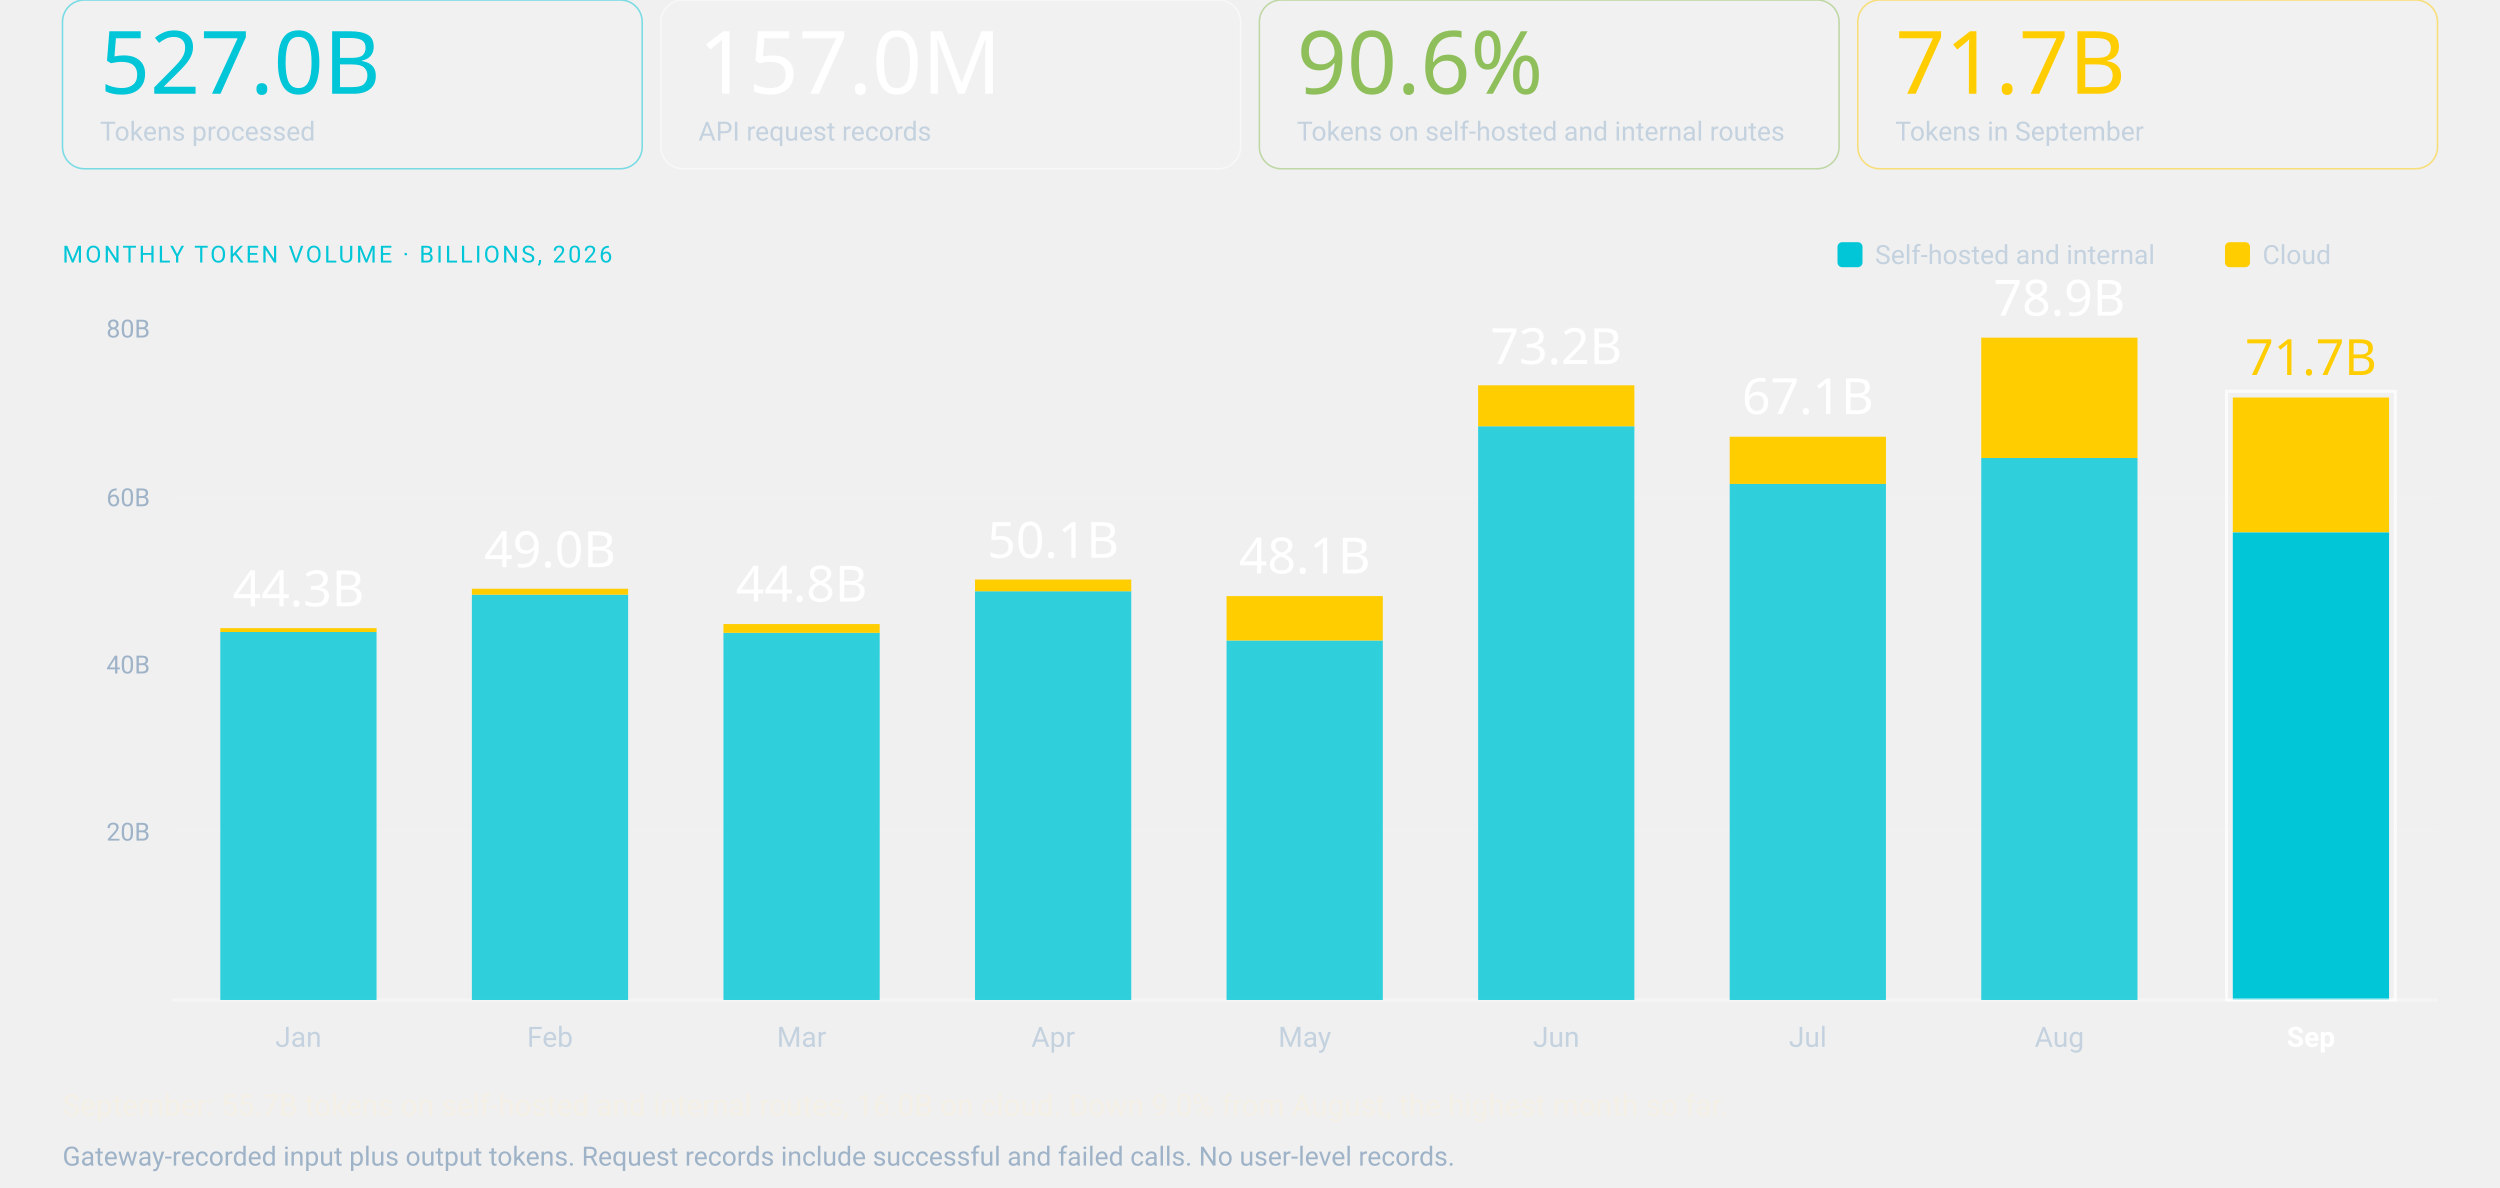
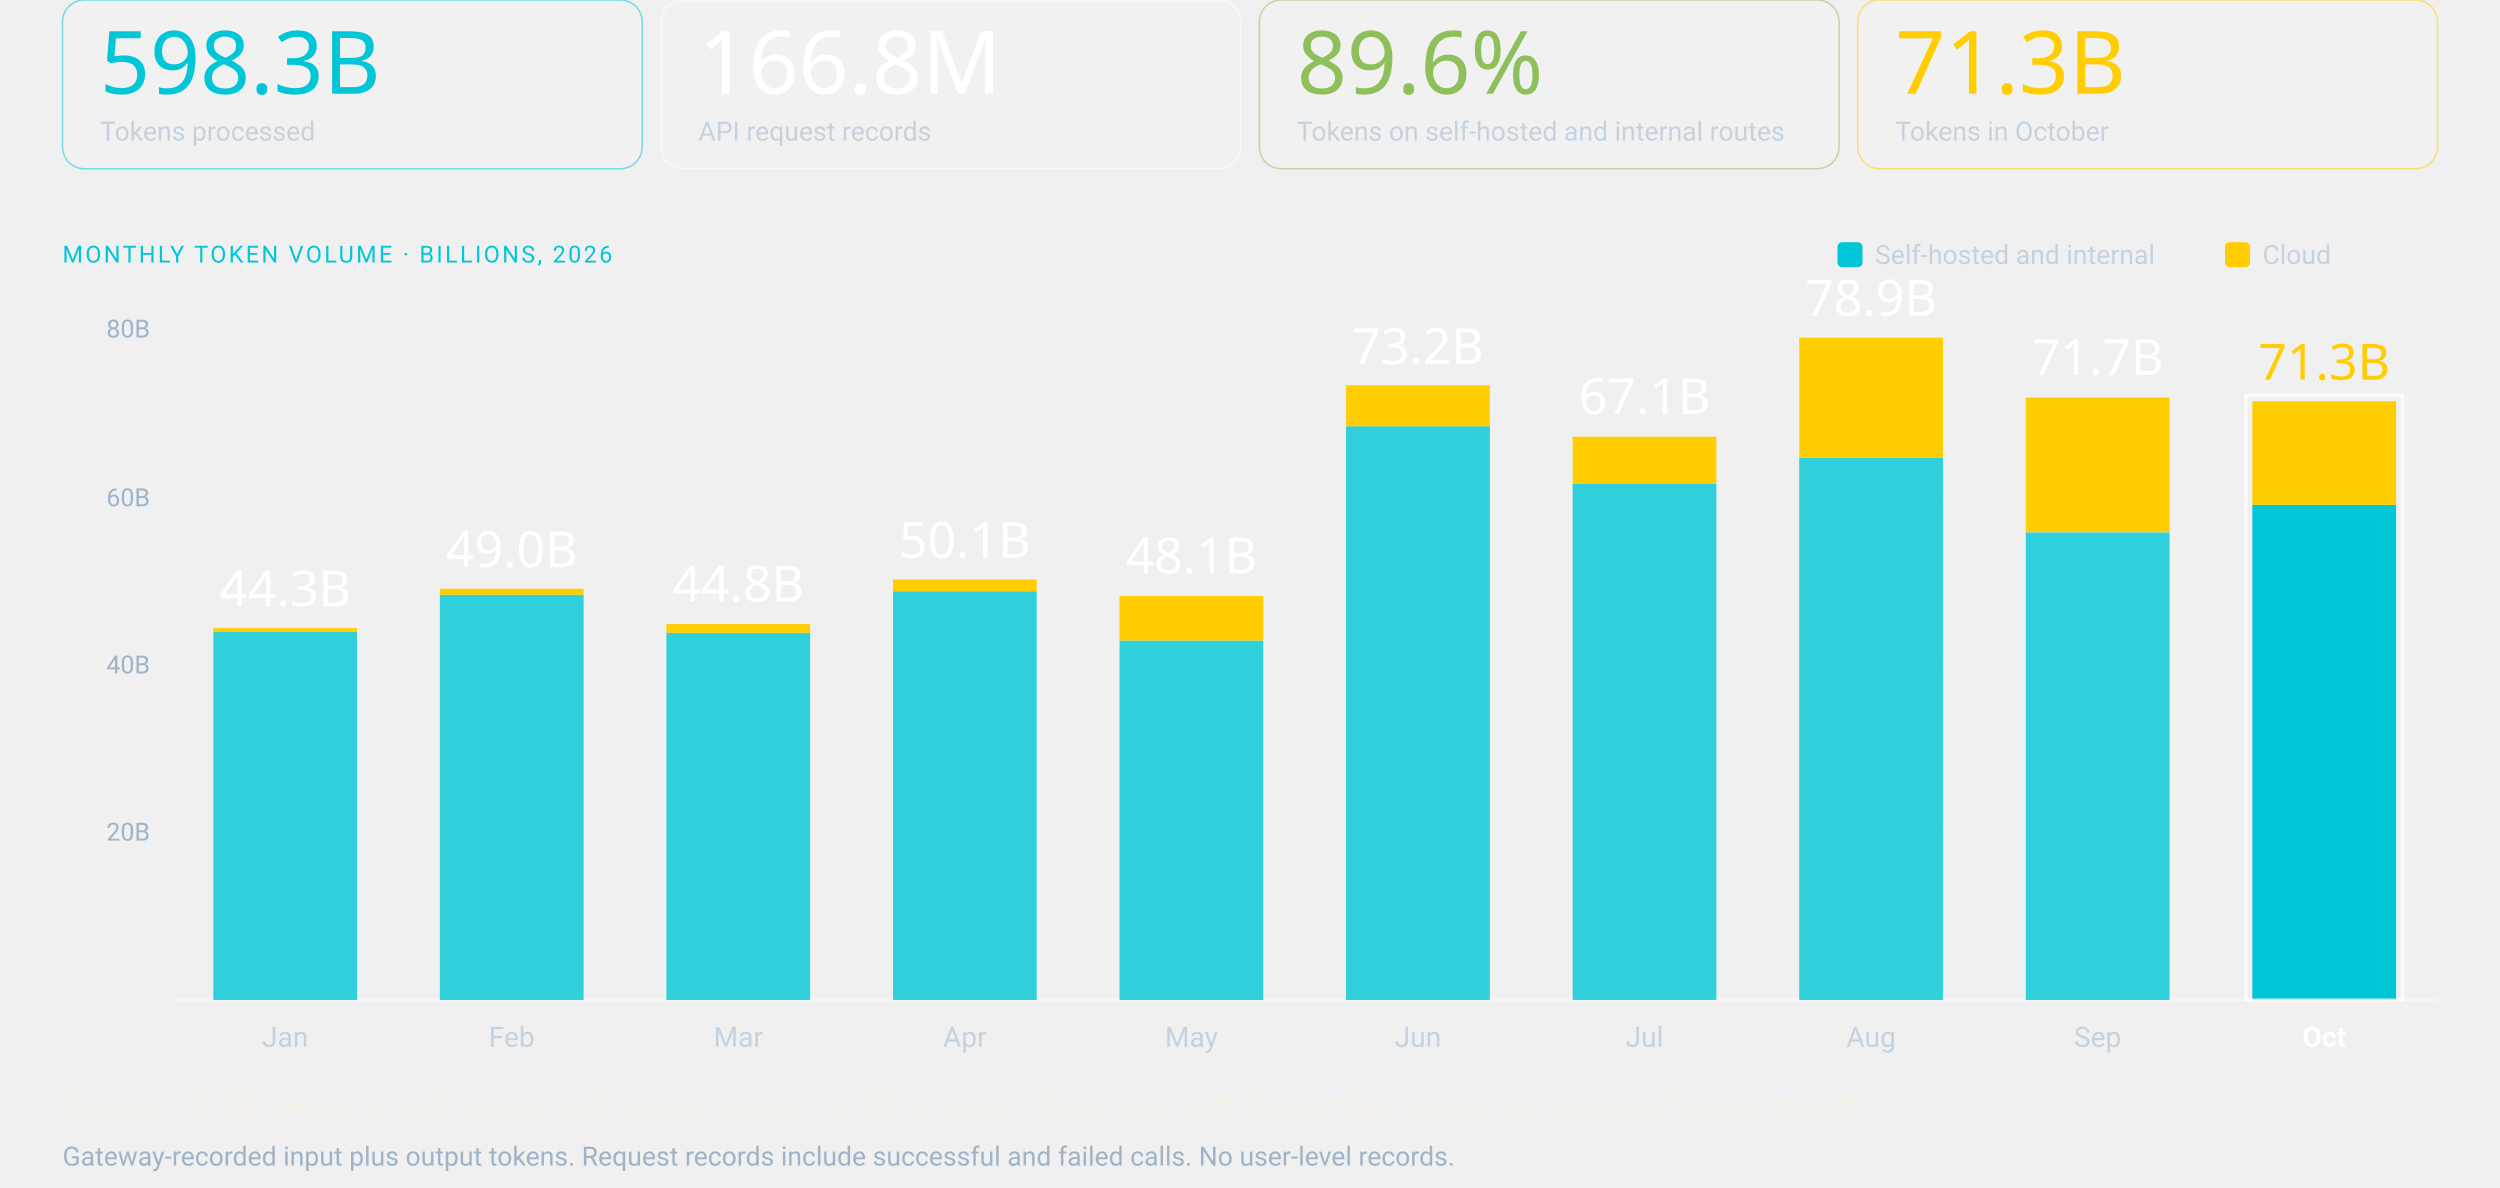
<svg xmlns="http://www.w3.org/2000/svg" viewBox="0 0 1600 760" preserveAspectRatio="xMidYMid meet" font-family="Roboto, Arial, sans-serif">
  <rect x="40" y="0" width="371" height="108" rx="14" fill="#ffffff" fill-opacity=".06" stroke="#00C6D7" stroke-opacity=".5" />
-   <text x="64" y="60" fill="#00C6D7" font-size="56" font-family="Teko, sans-serif">527.0B</text>
+   <text x="64" y="60" fill="#00C6D7" font-size="56" font-family="Teko, sans-serif">598.3B</text>
  <text x="64" y="90" fill="#c4d2df" font-size="17">Tokens processed</text>
  <rect x="423" y="0" width="371" height="108" rx="14" fill="#ffffff" fill-opacity=".06" stroke="#ffffff" stroke-opacity=".5" />
-   <text x="447" y="60" fill="#ffffff" font-size="56" font-family="Teko, sans-serif">157.0M</text>
+   <text x="447" y="60" fill="#ffffff" font-size="56" font-family="Teko, sans-serif">166.8M</text>
  <text x="447" y="90" fill="#c4d2df" font-size="17">API request records</text>
  <rect x="806" y="0" width="371" height="108" rx="14" fill="#ffffff" fill-opacity=".06" stroke="#8fbf5a" stroke-opacity=".5" />
-   <text x="830" y="60" fill="#8fbf5a" font-size="56" font-family="Teko, sans-serif">90.6%</text>
+   <text x="830" y="60" fill="#8fbf5a" font-size="56" font-family="Teko, sans-serif">89.6%</text>
  <text x="830" y="90" fill="#c4d2df" font-size="17">Tokens on self-hosted and internal routes</text>
  <rect x="1189" y="0" width="371" height="108" rx="14" fill="#ffffff" fill-opacity=".06" stroke="#FFCD00" stroke-opacity=".5" />
-   <text x="1213" y="60" fill="#FFCD00" font-size="56" font-family="Teko, sans-serif">71.7B</text>
-   <text x="1213" y="90" fill="#c4d2df" font-size="17">Tokens in September</text>
+   <text x="1213" y="60" fill="#FFCD00" font-size="56" font-family="Teko, sans-serif">71.3B</text>
+   <text x="1213" y="90" fill="#c4d2df" font-size="17">Tokens in October</text>
  <text x="40" y="168" fill="#00C6D7" font-size="15" letter-spacing="1.5">MONTHLY TOKEN VOLUME · BILLIONS, 2026</text>
  <rect x="1176" y="155" width="16" height="16" rx="3" fill="#00C6D7" />
  <text x="1200" y="169" fill="#c4d2df" font-size="17">Self-hosted and internal</text>
  <rect x="1424" y="155" width="16" height="16" rx="3" fill="#FFCD00" />
  <text x="1448" y="169" fill="#c4d2df" font-size="17">Cloud</text>
  <path d="M 110 532 L 1560 532" stroke="#ffffff" stroke-opacity=".1" />
  <text x="96" y="538" fill="#9fb3c8" font-size="16" text-anchor="end">20B</text>
  <path d="M 110 425 L 1560 425" stroke="#ffffff" stroke-opacity=".1" />
  <text x="96" y="431" fill="#9fb3c8" font-size="16" text-anchor="end">40B</text>
  <path d="M 110 318 L 1560 318" stroke="#ffffff" stroke-opacity=".1" />
  <text x="96" y="324" fill="#9fb3c8" font-size="16" text-anchor="end">60B</text>
  <path d="M 110 210 L 1560 210" stroke="#ffffff" stroke-opacity=".1" />
  <text x="96" y="216" fill="#9fb3c8" font-size="16" text-anchor="end">80B</text>
  <path d="M 110 640 L 1560 640" stroke="#ffffff" stroke-opacity=".35" stroke-width="2" />
-   <rect x="141" y="404.4" width="100" height="235.6" fill="#00C6D7" fill-opacity="0.8" />
-   <rect x="141" y="402.0" width="100" height="2.5" fill="#FFCD00" />
-   <text x="191" y="388" fill="#ffffff" font-size="32" font-family="Teko, sans-serif" text-anchor="middle">44.3B</text>
-   <text x="191" y="670" fill="#c4d2df" font-size="18" text-anchor="middle">Jan</text>
-   <rect x="302" y="380.6" width="100" height="259.4" fill="#00C6D7" fill-opacity="0.8" />
-   <rect x="302" y="376.8" width="100" height="3.8" fill="#FFCD00" />
-   <text x="352" y="363" fill="#ffffff" font-size="32" font-family="Teko, sans-serif" text-anchor="middle">49.0B</text>
-   <text x="352" y="670" fill="#c4d2df" font-size="18" text-anchor="middle">Feb</text>
-   <rect x="463" y="405.0" width="100" height="235.0" fill="#00C6D7" fill-opacity="0.8" />
-   <rect x="463" y="399.4" width="100" height="5.6" fill="#FFCD00" />
-   <text x="513" y="385" fill="#ffffff" font-size="32" font-family="Teko, sans-serif" text-anchor="middle">44.8B</text>
-   <text x="513" y="670" fill="#c4d2df" font-size="18" text-anchor="middle">Mar</text>
-   <rect x="624" y="378.4" width="100" height="261.6" fill="#00C6D7" fill-opacity="0.8" />
-   <rect x="624" y="370.9" width="100" height="7.5" fill="#FFCD00" />
-   <text x="674" y="357" fill="#ffffff" font-size="32" font-family="Teko, sans-serif" text-anchor="middle">50.1B</text>
-   <text x="674" y="670" fill="#c4d2df" font-size="18" text-anchor="middle">Apr</text>
-   <rect x="785" y="409.9" width="100" height="230.1" fill="#00C6D7" fill-opacity="0.8" />
-   <rect x="785" y="381.5" width="100" height="28.4" fill="#FFCD00" />
-   <text x="835" y="367" fill="#ffffff" font-size="32" font-family="Teko, sans-serif" text-anchor="middle">48.1B</text>
-   <text x="835" y="670" fill="#c4d2df" font-size="18" text-anchor="middle">May</text>
-   <rect x="946" y="272.8" width="100" height="367.2" fill="#00C6D7" fill-opacity="0.8" />
-   <rect x="946" y="246.6" width="100" height="26.2" fill="#FFCD00" />
-   <text x="996" y="233" fill="#ffffff" font-size="32" font-family="Teko, sans-serif" text-anchor="middle">73.2B</text>
-   <text x="996" y="670" fill="#c4d2df" font-size="18" text-anchor="middle">Jun</text>
-   <rect x="1107" y="309.6" width="100" height="330.4" fill="#00C6D7" fill-opacity="0.8" />
-   <rect x="1107" y="279.5" width="100" height="30.2" fill="#FFCD00" />
-   <text x="1157" y="265" fill="#ffffff" font-size="32" font-family="Teko, sans-serif" text-anchor="middle">67.1B</text>
-   <text x="1157" y="670" fill="#c4d2df" font-size="18" text-anchor="middle">Jul</text>
-   <rect x="1268" y="293.1" width="100" height="346.9" fill="#00C6D7" fill-opacity="0.8" />
-   <rect x="1268" y="216.1" width="100" height="77.0" fill="#FFCD00" />
-   <text x="1318" y="202" fill="#ffffff" font-size="32" font-family="Teko, sans-serif" text-anchor="middle">78.9B</text>
-   <text x="1318" y="670" fill="#c4d2df" font-size="18" text-anchor="middle">Aug</text>
-   <rect x="1429" y="340.7" width="100" height="299.3" fill="#00C6D7" fill-opacity="1" />
-   <rect x="1429" y="254.4" width="100" height="86.2" fill="#FFCD00" />
-   <rect x="1425" y="250.4" width="108" height="389.6" fill="none" stroke="#ffffff" stroke-opacity=".7" stroke-width="2" />
-   <text x="1479" y="240" fill="#FFCD00" font-size="32" font-family="Teko, sans-serif" text-anchor="middle">71.7B</text>
-   <text x="1479" y="670" fill="#ffffff" font-size="18" font-weight="700" text-anchor="middle">Sep</text>
-   <text x="40" y="714" fill="#f5f0e6" font-size="19">September: 55.7B tokens on self-hosted and internal routes, 16.0B on cloud. Down 9.0% from August, the highest month so far.</text>
+   <rect x="136.5" y="404.4" width="92" height="235.6" fill="#00C6D7" fill-opacity="0.8" />
+   <rect x="136.5" y="402.0" width="92" height="2.5" fill="#FFCD00" />
+   <text x="182.5" y="388" fill="#ffffff" font-size="32" font-family="Teko, sans-serif" text-anchor="middle">44.3B</text>
+   <text x="182.5" y="670" fill="#c4d2df" font-size="18" text-anchor="middle">Jan</text>
+   <rect x="281.5" y="380.6" width="92" height="259.4" fill="#00C6D7" fill-opacity="0.8" />
+   <rect x="281.5" y="376.8" width="92" height="3.8" fill="#FFCD00" />
+   <text x="327.5" y="363" fill="#ffffff" font-size="32" font-family="Teko, sans-serif" text-anchor="middle">49.0B</text>
+   <text x="327.5" y="670" fill="#c4d2df" font-size="18" text-anchor="middle">Feb</text>
+   <rect x="426.5" y="405.0" width="92" height="235.0" fill="#00C6D7" fill-opacity="0.8" />
+   <rect x="426.5" y="399.4" width="92" height="5.6" fill="#FFCD00" />
+   <text x="472.5" y="385" fill="#ffffff" font-size="32" font-family="Teko, sans-serif" text-anchor="middle">44.8B</text>
+   <text x="472.5" y="670" fill="#c4d2df" font-size="18" text-anchor="middle">Mar</text>
+   <rect x="571.5" y="378.4" width="92" height="261.6" fill="#00C6D7" fill-opacity="0.8" />
+   <rect x="571.5" y="370.9" width="92" height="7.5" fill="#FFCD00" />
+   <text x="617.5" y="357" fill="#ffffff" font-size="32" font-family="Teko, sans-serif" text-anchor="middle">50.1B</text>
+   <text x="617.5" y="670" fill="#c4d2df" font-size="18" text-anchor="middle">Apr</text>
+   <rect x="716.5" y="409.9" width="92" height="230.1" fill="#00C6D7" fill-opacity="0.8" />
+   <rect x="716.5" y="381.5" width="92" height="28.4" fill="#FFCD00" />
+   <text x="762.5" y="367" fill="#ffffff" font-size="32" font-family="Teko, sans-serif" text-anchor="middle">48.1B</text>
+   <text x="762.5" y="670" fill="#c4d2df" font-size="18" text-anchor="middle">May</text>
+   <rect x="861.5" y="272.8" width="92" height="367.2" fill="#00C6D7" fill-opacity="0.8" />
+   <rect x="861.5" y="246.6" width="92" height="26.2" fill="#FFCD00" />
+   <text x="907.5" y="233" fill="#ffffff" font-size="32" font-family="Teko, sans-serif" text-anchor="middle">73.2B</text>
+   <text x="907.5" y="670" fill="#c4d2df" font-size="18" text-anchor="middle">Jun</text>
+   <rect x="1006.5" y="309.6" width="92" height="330.4" fill="#00C6D7" fill-opacity="0.8" />
+   <rect x="1006.5" y="279.5" width="92" height="30.2" fill="#FFCD00" />
+   <text x="1052.5" y="265" fill="#ffffff" font-size="32" font-family="Teko, sans-serif" text-anchor="middle">67.1B</text>
+   <text x="1052.5" y="670" fill="#c4d2df" font-size="18" text-anchor="middle">Jul</text>
+   <rect x="1151.5" y="293.1" width="92" height="346.9" fill="#00C6D7" fill-opacity="0.8" />
+   <rect x="1151.5" y="216.1" width="92" height="77.0" fill="#FFCD00" />
+   <text x="1197.5" y="202" fill="#ffffff" font-size="32" font-family="Teko, sans-serif" text-anchor="middle">78.9B</text>
+   <text x="1197.5" y="670" fill="#c4d2df" font-size="18" text-anchor="middle">Aug</text>
+   <rect x="1296.5" y="340.7" width="92" height="299.3" fill="#00C6D7" fill-opacity="0.8" />
+   <rect x="1296.5" y="254.4" width="92" height="86.2" fill="#FFCD00" />
+   <text x="1342.5" y="240" fill="#ffffff" font-size="32" font-family="Teko, sans-serif" text-anchor="middle">71.7B</text>
+   <text x="1342.5" y="670" fill="#c4d2df" font-size="18" text-anchor="middle">Sep</text>
+   <rect x="1441.5" y="323.0" width="92" height="317.0" fill="#00C6D7" fill-opacity="1" />
+   <rect x="1441.5" y="256.8" width="92" height="66.3" fill="#FFCD00" />
+   <rect x="1437.5" y="252.8" width="100" height="387.2" fill="none" stroke="#ffffff" stroke-opacity=".7" stroke-width="2" />
+   <text x="1487.5" y="243" fill="#FFCD00" font-size="32" font-family="Teko, sans-serif" text-anchor="middle">71.3B</text>
+   <text x="1487.5" y="670" fill="#ffffff" font-size="18" font-weight="700" text-anchor="middle">Oct</text>
+   <text x="40" y="714" fill="#f5f0e6" font-size="19">October: 59.0B tokens on self-hosted and internal routes, 12.3B on cloud. About level with September; August remains the highest month.</text>
  <text x="40" y="746" fill="#9fb3c8" font-size="17">Gateway-recorded input plus output tokens. Request records include successful and failed calls. No user-level records.</text>
</svg>
